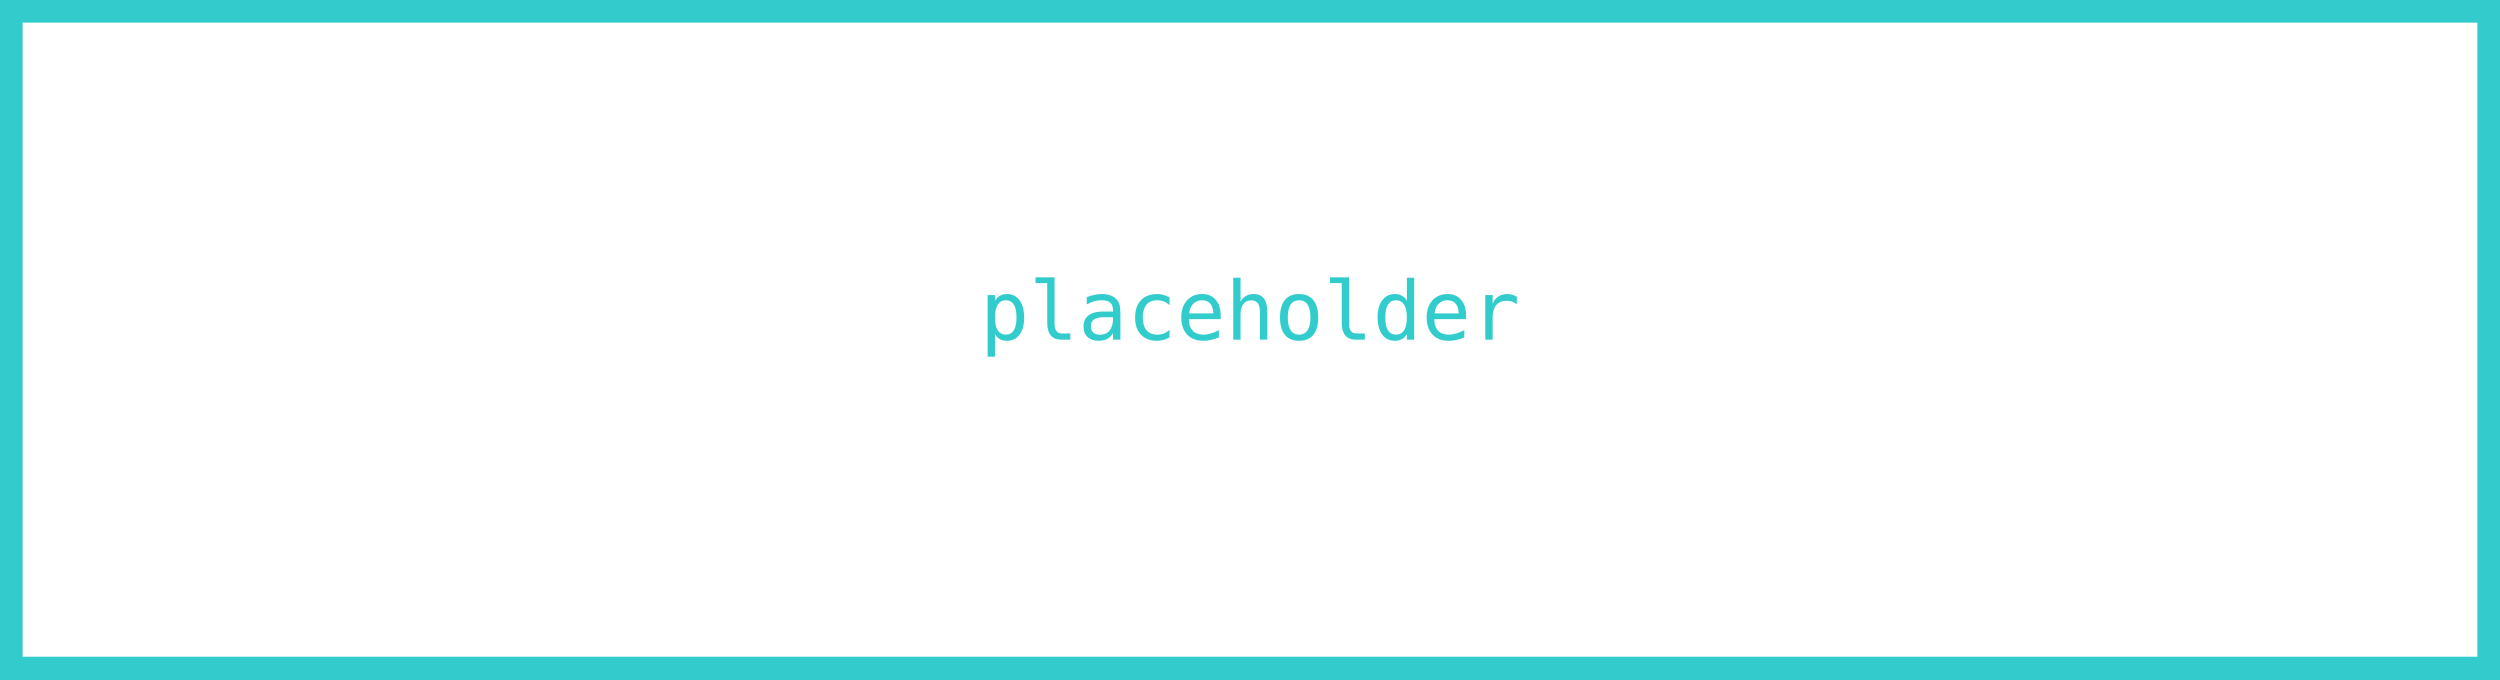
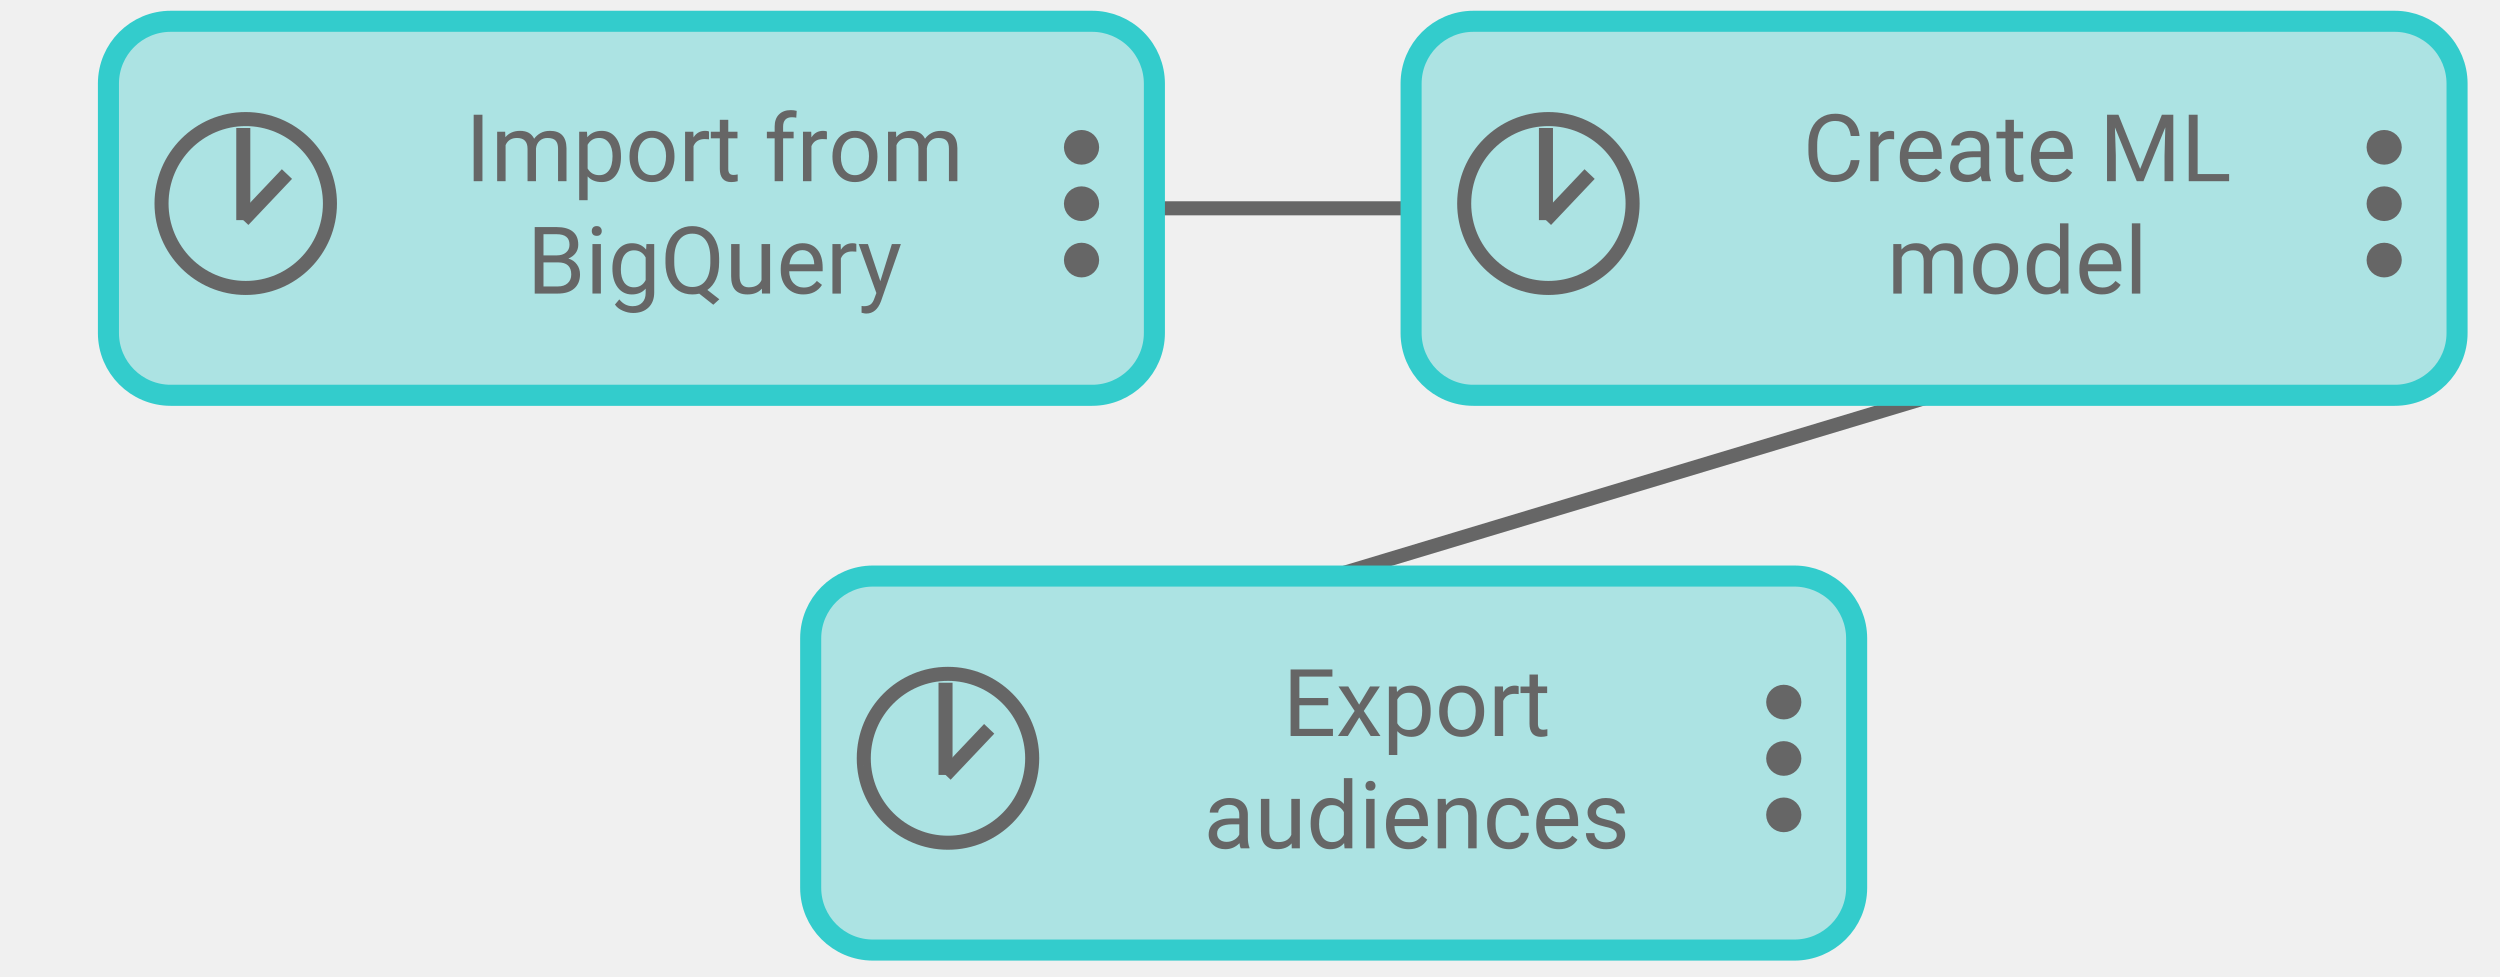
- <svg xmlns="http://www.w3.org/2000/svg" width="552" height="150">
-   <rect x="2" y="2" width="548" height="146" style="fill:#ffffff;stroke:#33ccccff;stroke-width:6" />
-   <text x="50%" y="50%" font-size="18" text-anchor="middle" alignment-baseline="middle" font-family="monospace, sans-serif" fill="#33ccccff">placeholder</text>
+ <svg xmlns="http://www.w3.org/2000/svg" version="1.1" viewBox="0.0 0.0 356.0 139.0" fill="none" stroke="none" stroke-linecap="square" stroke-miterlimit="10">
+   <clipPath id="p.0">
+     <path d="m0 0l356.0 0l0 139.0l-356.0 0l0 -139.0z" clip-rule="nonzero" />
+   </clipPath>
+   <g clip-path="url(#p.0)">
+     <path fill="#000000" fill-opacity="0.0" d="m0 0l356.0 0l0 139.0l-356.0 0z" fill-rule="evenodd" />
+     <path fill="#000000" fill-opacity="0.0" d="m164.386 29.661l36.567 0" fill-rule="evenodd" />
+     <path stroke="#666666" stroke-width="2.0" stroke-linejoin="round" stroke-linecap="butt" d="m164.386 29.661l36.567 0" fill-rule="evenodd" />
+     <path fill="#000000" fill-opacity="0.0" d="m275.412 56.291l-85.512 25.732" fill-rule="evenodd" />
+     <path stroke="#666666" stroke-width="2.0" stroke-linejoin="round" stroke-linecap="butt" d="m275.412 56.291l-85.512 25.732" fill-rule="evenodd" />
+     <path fill="#33cccc" fill-opacity="0.358" d="m15.441 11.908l0 0c0 -4.903 3.974 -8.877 8.877 -8.877l131.191 0c2.354 0 4.612 0.935 6.277 2.6c1.665 1.665 2.6 3.923 2.6 6.277l0 35.506c0 4.903 -3.974 8.877 -8.877 8.877l-131.191 0c-4.903 0 -8.877 -3.974 -8.877 -8.877z" fill-rule="evenodd" />
+     <path stroke="#33cccc" stroke-width="3.0" stroke-linejoin="round" stroke-linecap="butt" d="m15.441 11.908l0 0c0 -4.903 3.974 -8.877 8.877 -8.877l131.191 0c2.354 0 4.612 0.935 6.277 2.6c1.665 1.665 2.6 3.923 2.6 6.277l0 35.506c0 4.903 -3.974 8.877 -8.877 8.877l-131.191 0c-4.903 0 -8.877 -3.974 -8.877 -8.877z" fill-rule="evenodd" />
+     <path fill="#666666" d="m152.003 20.978l0 0c0 -1.088 0.898 -1.97 2.006 -1.97l0 0c0.532 0 1.042 0.208 1.419 0.577c0.376 0.369 0.588 0.87 0.588 1.393l0 0c0 1.088 -0.898 1.97 -2.006 1.97l0 0c-1.108 0 -2.006 -0.882 -2.006 -1.97z" fill-rule="evenodd" />
+     <path stroke="#666666" stroke-width="1.0" stroke-linejoin="round" stroke-linecap="butt" d="m152.003 20.978l0 0c0 -1.088 0.898 -1.97 2.006 -1.97l0 0c0.532 0 1.042 0.208 1.419 0.577c0.376 0.369 0.588 0.87 0.588 1.393l0 0c0 1.088 -0.898 1.97 -2.006 1.97l0 0c-1.108 0 -2.006 -0.882 -2.006 -1.97z" fill-rule="evenodd" />
+     <path fill="#666666" d="m152.003 29.007l0 0c0 -1.088 0.898 -1.97 2.006 -1.97l0 0c0.532 0 1.042 0.208 1.419 0.577c0.376 0.369 0.588 0.87 0.588 1.393l0 0c0 1.088 -0.898 1.97 -2.006 1.97l0 0c-1.108 0 -2.006 -0.882 -2.006 -1.97z" fill-rule="evenodd" />
+     <path stroke="#666666" stroke-width="1.0" stroke-linejoin="round" stroke-linecap="butt" d="m152.003 29.007l0 0c0 -1.088 0.898 -1.97 2.006 -1.97l0 0c0.532 0 1.042 0.208 1.419 0.577c0.376 0.369 0.588 0.87 0.588 1.393l0 0c0 1.088 -0.898 1.97 -2.006 1.97l0 0c-1.108 0 -2.006 -0.882 -2.006 -1.97z" fill-rule="evenodd" />
+     <path fill="#666666" d="m152.003 37.036l0 0c0 -1.088 0.898 -1.97 2.006 -1.97l0 0c0.532 0 1.042 0.208 1.419 0.577c0.376 0.369 0.588 0.87 0.588 1.393l0 0c0 1.088 -0.898 1.97 -2.006 1.97l0 0c-1.108 0 -2.006 -0.882 -2.006 -1.97z" fill-rule="evenodd" />
+     <path stroke="#666666" stroke-width="1.0" stroke-linejoin="round" stroke-linecap="butt" d="m152.003 37.036l0 0c0 -1.088 0.898 -1.97 2.006 -1.97l0 0c0.532 0 1.042 0.208 1.419 0.577c0.376 0.369 0.588 0.87 0.588 1.393l0 0c0 1.088 -0.898 1.97 -2.006 1.97l0 0c-1.108 0 -2.006 -0.882 -2.006 -1.97z" fill-rule="evenodd" />
+     <path fill="#000000" fill-opacity="0.0" d="m23.002 28.98l0 0c0 -6.641 5.369 -12.024 11.991 -12.024l0 0c3.18 0 6.23 1.267 8.479 3.522c2.249 2.255 3.512 5.313 3.512 8.502l0 0c0 6.641 -5.369 12.024 -11.991 12.024l0 0c-6.623 0 -11.991 -5.383 -11.991 -12.024z" fill-rule="evenodd" />
+     <path stroke="#666666" stroke-width="2.0" stroke-linejoin="round" stroke-linecap="butt" d="m23.002 28.98l0 0c0 -6.641 5.369 -12.024 11.991 -12.024l0 0c3.18 0 6.23 1.267 8.479 3.522c2.249 2.255 3.512 5.313 3.512 8.502l0 0c0 6.641 -5.369 12.024 -11.991 12.024l0 0c-6.623 0 -11.991 -5.383 -11.991 -12.024z" fill-rule="evenodd" />
+     <path fill="#000000" fill-opacity="0.0" d="m34.994 16.956l0 0" fill-rule="evenodd" />
+     <path stroke="#000000" stroke-width="1.0" stroke-linejoin="round" stroke-linecap="butt" d="m34.994 16.956l0 0" fill-rule="evenodd" />
+     <path fill="#000000" fill-opacity="0.0" d="m34.644 18.224l0 13.122" fill-rule="evenodd" />
+     <path stroke="#666666" stroke-width="2.0" stroke-linejoin="round" stroke-linecap="butt" d="m34.644 18.224l0 13.122" fill-rule="evenodd" />
+     <path fill="#000000" fill-opacity="0.0" d="m40.86 24.785l-6.216 6.561" fill-rule="evenodd" />
+     <path stroke="#666666" stroke-width="2.0" stroke-linejoin="round" stroke-linecap="butt" d="m40.86 24.785l-6.216 6.561" fill-rule="evenodd" />
+     <path fill="#000000" fill-opacity="0.0" d="m56.0 4.004l91.496 0l0 37.008l-91.496 0z" fill-rule="evenodd" />
+     <path fill="#666666" d="m68.701 25.804l-1.25 0l0 -9.469l1.25 0l0 9.469zm3.234 -7.047l0.031 0.781q0.766 -0.906 2.094 -0.906q1.469 0 2.0 1.125q0.359 -0.5 0.922 -0.812q0.562 -0.312 1.328 -0.312q2.312 0 2.359 2.453l0 4.719l-1.203 0l0 -4.641q0 -0.766 -0.344 -1.141q-0.344 -0.375 -1.172 -0.375q-0.656 0 -1.109 0.406q-0.438 0.406 -0.516 1.078l0 4.672l-1.203 0l0 -4.609q0 -1.547 -1.5 -1.547q-1.188 0 -1.625 1.016l0 5.141l-1.203 0l0 -7.047l1.141 0zm16.494 3.609q0 1.609 -0.734 2.594q-0.734 0.969 -2.0 0.969q-1.281 0 -2.016 -0.812l0 3.391l-1.203 0l0 -9.75l1.109 0l0.047 0.781q0.75 -0.906 2.047 -0.906q1.266 0 2.0 0.953q0.75 0.953 0.75 2.672l0 0.109zm-1.203 -0.141q0 -1.188 -0.516 -1.875q-0.5 -0.703 -1.391 -0.703q-1.094 0 -1.641 0.969l0 3.375q0.547 0.953 1.656 0.953q0.875 0 1.375 -0.672q0.516 -0.688 0.516 -2.047zm2.415 0q0 -1.047 0.406 -1.875q0.406 -0.828 1.125 -1.266q0.734 -0.453 1.656 -0.453q1.438 0 2.328 1.0q0.891 0.984 0.891 2.641l0 0.094q0 1.016 -0.391 1.844q-0.391 0.812 -1.125 1.266q-0.734 0.453 -1.688 0.453q-1.422 0 -2.312 -0.984q-0.891 -1.0 -0.891 -2.641l0 -0.078zm1.203 0.141q0 1.172 0.547 1.875q0.547 0.703 1.453 0.703q0.922 0 1.453 -0.719q0.547 -0.719 0.547 -2.0q0 -1.172 -0.547 -1.891q-0.547 -0.719 -1.469 -0.719q-0.891 0 -1.438 0.719q-0.547 0.703 -0.547 2.031zm10.117 -2.531q-0.266 -0.031 -0.594 -0.031q-1.188 0 -1.609 1.0l0 5.0l-1.203 0l0 -7.047l1.172 0l0.031 0.812q0.578 -0.938 1.672 -0.938q0.344 0 0.531 0.094l0 1.109zm2.744 -2.781l0 1.703l1.312 0l0 0.938l-1.312 0l0 4.359q0 0.422 0.172 0.641q0.172 0.219 0.594 0.219q0.219 0 0.578 -0.078l0 0.969q-0.469 0.125 -0.922 0.125q-0.812 0 -1.219 -0.484q-0.406 -0.484 -0.406 -1.391l0 -4.359l-1.281 0l0 -0.938l1.281 0l0 -1.703l1.203 0zm6.606 8.75l0 -6.109l-1.109 0l0 -0.938l1.109 0l0 -0.719q0 -1.125 0.609 -1.734q0.609 -0.625 1.703 -0.625q0.422 0 0.828 0.109l-0.062 0.969q-0.297 -0.062 -0.641 -0.062q-0.594 0 -0.922 0.344q-0.312 0.344 -0.312 0.984l0 0.734l1.5 0l0 0.938l-1.5 0l0 6.109l-1.203 0zm7.44 -5.969q-0.266 -0.031 -0.594 -0.031q-1.188 0 -1.609 1.0l0 5.0l-1.203 0l0 -7.047l1.172 0l0.031 0.812q0.578 -0.938 1.672 -0.938q0.344 0 0.531 0.094l0 1.109zm0.791 2.391q0 -1.047 0.406 -1.875q0.406 -0.828 1.125 -1.266q0.734 -0.453 1.656 -0.453q1.438 0 2.328 1.0q0.891 0.984 0.891 2.641l0 0.094q0 1.016 -0.391 1.844q-0.391 0.812 -1.125 1.266q-0.734 0.453 -1.688 0.453q-1.422 0 -2.312 -0.984q-0.891 -1.0 -0.891 -2.641l0 -0.078zm1.203 0.141q0 1.172 0.547 1.875q0.547 0.703 1.453 0.703q0.922 0 1.453 -0.719q0.547 -0.719 0.547 -2.0q0 -1.172 -0.547 -1.891q-0.547 -0.719 -1.469 -0.719q-0.891 0 -1.438 0.719q-0.547 0.703 -0.547 2.031zm7.851 -3.609l0.031 0.781q0.766 -0.906 2.094 -0.906q1.469 0 2.0 1.125q0.359 -0.5 0.922 -0.812q0.562 -0.312 1.328 -0.312q2.312 0 2.359 2.453l0 4.719l-1.203 0l0 -4.641q0 -0.766 -0.344 -1.141q-0.344 -0.375 -1.172 -0.375q-0.656 0 -1.109 0.406q-0.438 0.406 -0.516 1.078l0 4.672l-1.203 0l0 -4.609q0 -1.547 -1.5 -1.547q-1.188 0 -1.625 1.016l0 5.141l-1.203 0l0 -7.047l1.141 0z" fill-rule="nonzero" />
+     <path fill="#666666" d="m76.143 41.804l0 -9.469l3.109 0q1.531 0 2.312 0.641q0.781 0.625 0.781 1.875q0 0.672 -0.375 1.188q-0.375 0.5 -1.031 0.781q0.766 0.219 1.203 0.828q0.453 0.594 0.453 1.422q0 1.281 -0.828 2.016q-0.828 0.719 -2.328 0.719l-3.297 0zm1.25 -4.438l0 3.422l2.062 0q0.875 0 1.375 -0.453q0.516 -0.453 0.516 -1.25q0 -1.719 -1.859 -1.719l-2.094 0zm0 -1.0l1.891 0q0.828 0 1.312 -0.406q0.5 -0.406 0.5 -1.109q0 -0.781 -0.469 -1.141q-0.453 -0.359 -1.375 -0.359l-1.859 0l0 3.016zm8.173 5.438l-1.203 0l0 -7.047l1.203 0l0 7.047zm-1.297 -8.906q0 -0.297 0.172 -0.5q0.188 -0.203 0.531 -0.203q0.359 0 0.531 0.203q0.188 0.203 0.188 0.5q0 0.297 -0.188 0.5q-0.172 0.188 -0.531 0.188q-0.344 0 -0.531 -0.188q-0.172 -0.203 -0.172 -0.5zm2.938 5.328q0 -1.641 0.75 -2.609q0.766 -0.984 2.031 -0.984q1.281 0 2.016 0.906l0.047 -0.781l1.109 0l0 6.875q0 1.375 -0.812 2.156q-0.812 0.781 -2.188 0.781q-0.75 0 -1.484 -0.328q-0.734 -0.312 -1.109 -0.875l0.625 -0.734q0.766 0.969 1.891 0.969q0.875 0 1.359 -0.5q0.5 -0.5 0.5 -1.391l0 -0.609q-0.719 0.828 -1.969 0.828q-1.234 0 -2.0 -0.984q-0.766 -1.0 -0.766 -2.719zm1.203 0.141q0 1.188 0.484 1.875q0.5 0.672 1.375 0.672q1.141 0 1.672 -1.031l0 -3.219q-0.547 -1.016 -1.656 -1.016q-0.875 0 -1.375 0.688q-0.5 0.688 -0.5 2.031zm13.993 -1.0q0 1.375 -0.438 2.375q-0.438 0.984 -1.234 1.547l1.703 1.328l-0.859 0.781l-2.0 -1.578q-0.469 0.109 -0.984 0.109q-1.125 0 -2.0 -0.547q-0.859 -0.547 -1.344 -1.562q-0.469 -1.016 -0.484 -2.359l0 -0.688q0 -1.359 0.469 -2.406q0.484 -1.062 1.344 -1.609q0.875 -0.562 2.0 -0.562q1.141 0 2.016 0.562q0.875 0.547 1.344 1.594q0.469 1.031 0.469 2.422l0 0.594zm-1.25 -0.609q0 -1.672 -0.672 -2.578q-0.672 -0.906 -1.906 -0.906q-1.172 0 -1.859 0.906q-0.672 0.891 -0.703 2.5l0 0.688q0 1.625 0.672 2.562q0.688 0.938 1.891 0.938q1.219 0 1.875 -0.875q0.672 -0.875 0.703 -2.531l0 -0.703zm7.335 4.344q-0.703 0.828 -2.062 0.828q-1.141 0 -1.734 -0.641q-0.578 -0.656 -0.578 -1.938l0 -4.594l1.203 0l0 4.547q0 1.609 1.297 1.609q1.375 0 1.828 -1.031l0 -5.125l1.219 0l0 7.047l-1.156 0l-0.016 -0.703zm5.91 0.828q-1.422 0 -2.328 -0.938q-0.891 -0.938 -0.891 -2.516l0 -0.219q0 -1.047 0.391 -1.859q0.406 -0.828 1.125 -1.297q0.719 -0.469 1.562 -0.469q1.375 0 2.125 0.906q0.766 0.906 0.766 2.594l0 0.5l-4.766 0q0.016 1.031 0.594 1.672q0.594 0.641 1.484 0.641q0.641 0 1.078 -0.25q0.453 -0.266 0.781 -0.688l0.734 0.562q-0.875 1.359 -2.656 1.359zm-0.141 -6.312q-0.734 0 -1.234 0.531q-0.484 0.531 -0.609 1.484l3.531 0l0 -0.078q-0.047 -0.922 -0.5 -1.422q-0.438 -0.516 -1.188 -0.516zm7.686 0.219q-0.266 -0.031 -0.594 -0.031q-1.188 0 -1.609 1.0l0 5.0l-1.203 0l0 -7.047l1.172 0l0.031 0.812q0.578 -0.938 1.672 -0.938q0.344 0 0.531 0.094l0 1.109zm3.416 4.203l1.641 -5.281l1.281 0l-2.828 8.141q-0.656 1.75 -2.094 1.75l-0.219 -0.016l-0.453 -0.094l0 -0.969l0.328 0.031q0.609 0 0.953 -0.25q0.344 -0.25 0.562 -0.906l0.266 -0.719l-2.516 -6.969l1.312 0l1.766 5.281z" fill-rule="nonzero" />
+     <path fill="#33cccc" fill-opacity="0.358" d="m115.441 90.908l0 0c0 -4.903 3.974 -8.877 8.877 -8.877l131.191 0c2.354 0 4.612 0.935 6.277 2.6c1.665 1.665 2.6 3.923 2.6 6.277l0 35.506c0 4.903 -3.974 8.877 -8.877 8.877l-131.191 0c-4.903 0 -8.877 -3.974 -8.877 -8.877z" fill-rule="evenodd" />
+     <path stroke="#33cccc" stroke-width="3.0" stroke-linejoin="round" stroke-linecap="butt" d="m115.441 90.908l0 0c0 -4.903 3.974 -8.877 8.877 -8.877l131.191 0c2.354 0 4.612 0.935 6.277 2.6c1.665 1.665 2.6 3.923 2.6 6.277l0 35.506c0 4.903 -3.974 8.877 -8.877 8.877l-131.191 0c-4.903 0 -8.877 -3.974 -8.877 -8.877z" fill-rule="evenodd" />
+     <path fill="#666666" d="m252.003 99.978l0 0c0 -1.088 0.898 -1.97 2.006 -1.97l0 0c0.532 0 1.042 0.208 1.419 0.577c0.376 0.369 0.588 0.87 0.588 1.393l0 0c0 1.088 -0.898 1.97 -2.006 1.97l0 0c-1.108 0 -2.006 -0.882 -2.006 -1.97z" fill-rule="evenodd" />
+     <path stroke="#666666" stroke-width="1.0" stroke-linejoin="round" stroke-linecap="butt" d="m252.003 99.978l0 0c0 -1.088 0.898 -1.97 2.006 -1.97l0 0c0.532 0 1.042 0.208 1.419 0.577c0.376 0.369 0.588 0.87 0.588 1.393l0 0c0 1.088 -0.898 1.97 -2.006 1.97l0 0c-1.108 0 -2.006 -0.882 -2.006 -1.97z" fill-rule="evenodd" />
+     <path fill="#666666" d="m252.003 108.007l0 0c0 -1.088 0.898 -1.97 2.006 -1.97l0 0c0.532 0 1.042 0.208 1.419 0.577c0.376 0.369 0.588 0.87 0.588 1.393l0 0c0 1.088 -0.898 1.97 -2.006 1.97l0 0c-1.108 0 -2.006 -0.882 -2.006 -1.97z" fill-rule="evenodd" />
+     <path stroke="#666666" stroke-width="1.0" stroke-linejoin="round" stroke-linecap="butt" d="m252.003 108.007l0 0c0 -1.088 0.898 -1.97 2.006 -1.97l0 0c0.532 0 1.042 0.208 1.419 0.577c0.376 0.369 0.588 0.87 0.588 1.393l0 0c0 1.088 -0.898 1.97 -2.006 1.97l0 0c-1.108 0 -2.006 -0.882 -2.006 -1.97z" fill-rule="evenodd" />
+     <path fill="#666666" d="m252.003 116.036l0 0c0 -1.088 0.898 -1.97 2.006 -1.97l0 0c0.532 0 1.042 0.208 1.419 0.577c0.376 0.369 0.588 0.87 0.588 1.393l0 0c0 1.088 -0.898 1.97 -2.006 1.97l0 0c-1.108 0 -2.006 -0.882 -2.006 -1.97z" fill-rule="evenodd" />
+     <path stroke="#666666" stroke-width="1.0" stroke-linejoin="round" stroke-linecap="butt" d="m252.003 116.036l0 0c0 -1.088 0.898 -1.97 2.006 -1.97l0 0c0.532 0 1.042 0.208 1.419 0.577c0.376 0.369 0.588 0.87 0.588 1.393l0 0c0 1.088 -0.898 1.97 -2.006 1.97l0 0c-1.108 0 -2.006 -0.882 -2.006 -1.97z" fill-rule="evenodd" />
+     <path fill="#000000" fill-opacity="0.0" d="m123.002 107.98l0 0c0 -6.641 5.369 -12.024 11.991 -12.024l0 0c3.18 0 6.23 1.267 8.479 3.522c2.249 2.255 3.512 5.313 3.512 8.502l0 0c0 6.641 -5.369 12.024 -11.992 12.024l0 0c-6.623 0 -11.991 -5.383 -11.991 -12.024z" fill-rule="evenodd" />
+     <path stroke="#666666" stroke-width="2.0" stroke-linejoin="round" stroke-linecap="butt" d="m123.002 107.98l0 0c0 -6.641 5.369 -12.024 11.991 -12.024l0 0c3.18 0 6.23 1.267 8.479 3.522c2.249 2.255 3.512 5.313 3.512 8.502l0 0c0 6.641 -5.369 12.024 -11.992 12.024l0 0c-6.623 0 -11.991 -5.383 -11.991 -12.024z" fill-rule="evenodd" />
+     <path fill="#000000" fill-opacity="0.0" d="m134.994 95.956l0 0" fill-rule="evenodd" />
+     <path stroke="#000000" stroke-width="1.0" stroke-linejoin="round" stroke-linecap="butt" d="m134.994 95.956l0 0" fill-rule="evenodd" />
+     <path fill="#000000" fill-opacity="0.0" d="m134.644 97.224l0 13.122" fill-rule="evenodd" />
+     <path stroke="#666666" stroke-width="2.0" stroke-linejoin="round" stroke-linecap="butt" d="m134.644 97.224l0 13.122" fill-rule="evenodd" />
+     <path fill="#000000" fill-opacity="0.0" d="m140.86 103.785l-6.216 6.561" fill-rule="evenodd" />
+     <path stroke="#666666" stroke-width="2.0" stroke-linejoin="round" stroke-linecap="butt" d="m140.86 103.785l-6.216 6.561" fill-rule="evenodd" />
+     <path fill="#000000" fill-opacity="0.0" d="m156.0 83.004l91.496 0l0 37.008l-91.496 0z" fill-rule="evenodd" />
+     <path fill="#666666" d="m189.14 100.429l-4.109 0l0 3.359l4.781 0l0 1.016l-6.031 0l0 -9.469l5.953 0l0 1.016l-4.703 0l0 3.047l4.109 0l0 1.031zm4.403 -0.094l1.547 -2.578l1.406 0l-2.297 3.484l2.375 3.562l-1.391 0l-1.625 -2.641l-1.625 2.641l-1.406 0l2.375 -3.562l-2.297 -3.484l1.391 0l1.547 2.578zm10.184 1.031q0 1.609 -0.734 2.594q-0.734 0.969 -2.0 0.969q-1.281 0 -2.016 -0.812l0 3.391l-1.203 0l0 -9.75l1.109 0l0.047 0.781q0.75 -0.906 2.047 -0.906q1.266 0 2.0 0.953q0.75 0.953 0.75 2.672l0 0.109zm-1.203 -0.141q0 -1.188 -0.516 -1.875q-0.5 -0.703 -1.391 -0.703q-1.094 0 -1.641 0.969l0 3.375q0.547 0.953 1.656 0.953q0.875 0 1.375 -0.672q0.516 -0.688 0.516 -2.047zm2.415 0q0 -1.047 0.406 -1.875q0.406 -0.828 1.125 -1.266q0.734 -0.453 1.656 -0.453q1.438 0 2.328 1.0q0.891 0.984 0.891 2.641l0 0.094q0 1.016 -0.391 1.844q-0.391 0.812 -1.125 1.266q-0.734 0.453 -1.688 0.453q-1.422 0 -2.312 -0.984q-0.891 -1.0 -0.891 -2.641l0 -0.078zm1.203 0.141q0 1.172 0.547 1.875q0.547 0.703 1.453 0.703q0.922 0 1.453 -0.719q0.547 -0.719 0.547 -2.0q0 -1.172 -0.547 -1.891q-0.547 -0.719 -1.469 -0.719q-0.891 0 -1.438 0.719q-0.547 0.703 -0.547 2.031zm10.117 -2.531q-0.266 -0.031 -0.594 -0.031q-1.188 0 -1.609 1.0l0 5.0l-1.203 0l0 -7.047l1.172 0l0.031 0.812q0.578 -0.938 1.672 -0.938q0.344 0 0.531 0.094l0 1.109zm2.744 -2.781l0 1.703l1.312 0l0 0.938l-1.312 0l0 4.359q0 0.422 0.172 0.641q0.172 0.219 0.594 0.219q0.219 0 0.578 -0.078l0 0.969q-0.469 0.125 -0.922 0.125q-0.812 0 -1.219 -0.484q-0.406 -0.484 -0.406 -1.391l0 -4.359l-1.281 0l0 -0.938l1.281 0l0 -1.703l1.203 0z" fill-rule="nonzero" />
+     <path fill="#666666" d="m176.677 120.804q-0.109 -0.203 -0.172 -0.734q-0.844 0.859 -2.016 0.859q-1.031 0 -1.703 -0.578q-0.672 -0.594 -0.672 -1.5q0 -1.094 0.828 -1.703q0.844 -0.609 2.359 -0.609l1.172 0l0 -0.562q0 -0.625 -0.375 -1.0q-0.375 -0.375 -1.109 -0.375q-0.641 0 -1.078 0.328q-0.438 0.328 -0.438 0.781l-1.203 0q0 -0.516 0.359 -1.0q0.375 -0.5 1.016 -0.781q0.656 -0.297 1.422 -0.297q1.219 0 1.906 0.609q0.688 0.609 0.719 1.672l0 3.25q0 0.969 0.234 1.531l0 0.109l-1.25 0zm-2.0 -0.922q0.562 0 1.062 -0.281q0.516 -0.297 0.734 -0.766l0 -1.453l-0.938 0q-2.219 0 -2.219 1.297q0 0.562 0.375 0.891q0.391 0.312 0.984 0.312zm9.25 0.219q-0.703 0.828 -2.062 0.828q-1.141 0 -1.734 -0.641q-0.578 -0.656 -0.578 -1.938l0 -4.594l1.203 0l0 4.547q0 1.609 1.297 1.609q1.375 0 1.828 -1.031l0 -5.125l1.219 0l0 7.047l-1.156 0l-0.016 -0.703zm2.707 -2.875q0 -1.625 0.766 -2.609q0.766 -0.984 2.0 -0.984q1.25 0 1.969 0.844l0 -3.672l1.203 0l0 10.0l-1.109 0l-0.062 -0.75q-0.719 0.875 -2.0 0.875q-1.234 0 -2.0 -1.0q-0.766 -1.0 -0.766 -2.609l0 -0.094zm1.203 0.141q0 1.188 0.484 1.875q0.5 0.672 1.375 0.672q1.141 0 1.672 -1.031l0 -3.234q-0.547 -1.0 -1.656 -1.0q-0.891 0 -1.391 0.688q-0.484 0.688 -0.484 2.031zm7.907 3.438l-1.203 0l0 -7.047l1.203 0l0 7.047zm-1.297 -8.906q0 -0.297 0.172 -0.5q0.188 -0.203 0.531 -0.203q0.359 0 0.531 0.203q0.188 0.203 0.188 0.5q0 0.297 -0.188 0.5q-0.172 0.188 -0.531 0.188q-0.344 0 -0.531 -0.188q-0.172 -0.203 -0.172 -0.5zm6.141 9.031q-1.422 0 -2.328 -0.938q-0.891 -0.938 -0.891 -2.516l0 -0.219q0 -1.047 0.391 -1.859q0.406 -0.828 1.125 -1.297q0.719 -0.469 1.562 -0.469q1.375 0 2.125 0.906q0.766 0.906 0.766 2.594l0 0.5l-4.766 0q0.016 1.031 0.594 1.672q0.594 0.641 1.484 0.641q0.641 0 1.078 -0.25q0.453 -0.266 0.781 -0.688l0.734 0.562q-0.875 1.359 -2.656 1.359zm-0.141 -6.312q-0.734 0 -1.234 0.531q-0.484 0.531 -0.609 1.484l3.531 0l0 -0.078q-0.047 -0.922 -0.5 -1.422q-0.438 -0.516 -1.188 -0.516zm5.42 -0.859l0.047 0.891q0.797 -1.016 2.109 -1.016q2.234 0 2.25 2.516l0 4.656l-1.203 0l0 -4.656q-0.016 -0.766 -0.359 -1.125q-0.328 -0.375 -1.062 -0.375q-0.578 0 -1.031 0.312q-0.438 0.312 -0.688 0.828l0 5.016l-1.203 0l0 -7.047l1.141 0zm9.041 6.188q0.641 0 1.125 -0.391q0.484 -0.391 0.531 -0.969l1.141 0q-0.031 0.609 -0.422 1.156q-0.375 0.547 -1.016 0.875q-0.641 0.312 -1.359 0.312q-1.438 0 -2.297 -0.953q-0.844 -0.969 -0.844 -2.625l0 -0.203q0 -1.031 0.375 -1.828q0.391 -0.797 1.094 -1.234q0.703 -0.453 1.672 -0.453q1.172 0 1.953 0.719q0.797 0.703 0.844 1.828l-1.141 0q-0.047 -0.672 -0.516 -1.109q-0.469 -0.453 -1.141 -0.453q-0.922 0 -1.438 0.672q-0.5 0.656 -0.5 1.906l0 0.219q0 1.219 0.5 1.875q0.516 0.656 1.438 0.656zm7.07 0.984q-1.422 0 -2.328 -0.938q-0.891 -0.938 -0.891 -2.516l0 -0.219q0 -1.047 0.391 -1.859q0.406 -0.828 1.125 -1.297q0.719 -0.469 1.562 -0.469q1.375 0 2.125 0.906q0.766 0.906 0.766 2.594l0 0.5l-4.766 0q0.016 1.031 0.594 1.672q0.594 0.641 1.484 0.641q0.641 0 1.078 -0.25q0.453 -0.266 0.781 -0.688l0.734 0.562q-0.875 1.359 -2.656 1.359zm-0.141 -6.312q-0.734 0 -1.234 0.531q-0.484 0.531 -0.609 1.484l3.531 0l0 -0.078q-0.047 -0.922 -0.5 -1.422q-0.438 -0.516 -1.188 -0.516zm8.389 4.312q0 -0.484 -0.375 -0.75q-0.359 -0.266 -1.281 -0.453q-0.906 -0.203 -1.453 -0.469q-0.531 -0.281 -0.797 -0.656q-0.25 -0.391 -0.25 -0.906q0 -0.859 0.734 -1.453q0.734 -0.609 1.875 -0.609q1.188 0 1.938 0.625q0.75 0.609 0.75 1.578l-1.219 0q0 -0.5 -0.422 -0.859q-0.422 -0.359 -1.047 -0.359q-0.656 0 -1.031 0.297q-0.375 0.281 -0.375 0.75q0 0.422 0.344 0.656q0.344 0.219 1.25 0.422q0.906 0.203 1.453 0.484q0.562 0.266 0.828 0.672q0.281 0.391 0.281 0.953q0 0.938 -0.766 1.516q-0.75 0.562 -1.953 0.562q-0.844 0 -1.5 -0.297q-0.641 -0.297 -1.016 -0.828q-0.359 -0.547 -0.359 -1.172l1.203 0q0.031 0.609 0.484 0.969q0.453 0.344 1.188 0.344q0.688 0 1.094 -0.266q0.422 -0.281 0.422 -0.75z" fill-rule="nonzero" />
+     <path fill="#33cccc" fill-opacity="0.358" d="m200.94 11.908l0 0c0 -4.903 3.974 -8.877 8.877 -8.877l131.191 0c2.354 0 4.612 0.935 6.277 2.6c1.665 1.665 2.6 3.923 2.6 6.277l0 35.506c0 4.903 -3.974 8.877 -8.877 8.877l-131.191 0c-4.903 0 -8.877 -3.974 -8.877 -8.877z" fill-rule="evenodd" />
+     <path stroke="#33cccc" stroke-width="3.0" stroke-linejoin="round" stroke-linecap="butt" d="m200.94 11.908l0 0c0 -4.903 3.974 -8.877 8.877 -8.877l131.191 0c2.354 0 4.612 0.935 6.277 2.6c1.665 1.665 2.6 3.923 2.6 6.277l0 35.506c0 4.903 -3.974 8.877 -8.877 8.877l-131.191 0c-4.903 0 -8.877 -3.974 -8.877 -8.877z" fill-rule="evenodd" />
+     <path fill="#666666" d="m337.501 20.978l0 0c0 -1.088 0.898 -1.97 2.006 -1.97l0 0c0.532 0 1.043 0.208 1.419 0.577c0.376 0.369 0.588 0.87 0.588 1.393l0 0c0 1.088 -0.898 1.97 -2.006 1.97l0 0c-1.108 0 -2.006 -0.882 -2.006 -1.97z" fill-rule="evenodd" />
+     <path stroke="#666666" stroke-width="1.0" stroke-linejoin="round" stroke-linecap="butt" d="m337.501 20.978l0 0c0 -1.088 0.898 -1.97 2.006 -1.97l0 0c0.532 0 1.043 0.208 1.419 0.577c0.376 0.369 0.588 0.87 0.588 1.393l0 0c0 1.088 -0.898 1.97 -2.006 1.97l0 0c-1.108 0 -2.006 -0.882 -2.006 -1.97z" fill-rule="evenodd" />
+     <path fill="#666666" d="m337.501 29.007l0 0c0 -1.088 0.898 -1.97 2.006 -1.97l0 0c0.532 0 1.043 0.208 1.419 0.577c0.376 0.369 0.588 0.87 0.588 1.393l0 0c0 1.088 -0.898 1.97 -2.006 1.97l0 0c-1.108 0 -2.006 -0.882 -2.006 -1.97z" fill-rule="evenodd" />
+     <path stroke="#666666" stroke-width="1.0" stroke-linejoin="round" stroke-linecap="butt" d="m337.501 29.007l0 0c0 -1.088 0.898 -1.97 2.006 -1.97l0 0c0.532 0 1.043 0.208 1.419 0.577c0.376 0.369 0.588 0.87 0.588 1.393l0 0c0 1.088 -0.898 1.97 -2.006 1.97l0 0c-1.108 0 -2.006 -0.882 -2.006 -1.97z" fill-rule="evenodd" />
+     <path fill="#666666" d="m337.501 37.036l0 0c0 -1.088 0.898 -1.97 2.006 -1.97l0 0c0.532 0 1.043 0.208 1.419 0.577c0.376 0.369 0.588 0.87 0.588 1.393l0 0c0 1.088 -0.898 1.97 -2.006 1.97l0 0c-1.108 0 -2.006 -0.882 -2.006 -1.97z" fill-rule="evenodd" />
+     <path stroke="#666666" stroke-width="1.0" stroke-linejoin="round" stroke-linecap="butt" d="m337.501 37.036l0 0c0 -1.088 0.898 -1.97 2.006 -1.97l0 0c0.532 0 1.043 0.208 1.419 0.577c0.376 0.369 0.588 0.87 0.588 1.393l0 0c0 1.088 -0.898 1.97 -2.006 1.97l0 0c-1.108 0 -2.006 -0.882 -2.006 -1.97z" fill-rule="evenodd" />
+     <path fill="#000000" fill-opacity="0.0" d="m208.501 28.98l0 0c0 -6.641 5.369 -12.024 11.991 -12.024l0 0c3.18 0 6.23 1.267 8.479 3.522c2.249 2.255 3.512 5.313 3.512 8.502l0 0c0 6.641 -5.369 12.024 -11.992 12.024l0 0c-6.623 0 -11.991 -5.383 -11.991 -12.024z" fill-rule="evenodd" />
+     <path stroke="#666666" stroke-width="2.0" stroke-linejoin="round" stroke-linecap="butt" d="m208.501 28.98l0 0c0 -6.641 5.369 -12.024 11.991 -12.024l0 0c3.18 0 6.23 1.267 8.479 3.522c2.249 2.255 3.512 5.313 3.512 8.502l0 0c0 6.641 -5.369 12.024 -11.992 12.024l0 0c-6.623 0 -11.991 -5.383 -11.991 -12.024z" fill-rule="evenodd" />
+     <path fill="#000000" fill-opacity="0.0" d="m220.492 16.956l0 0" fill-rule="evenodd" />
+     <path stroke="#000000" stroke-width="1.0" stroke-linejoin="round" stroke-linecap="butt" d="m220.492 16.956l0 0" fill-rule="evenodd" />
+     <path fill="#000000" fill-opacity="0.0" d="m220.143 18.224l0 13.122" fill-rule="evenodd" />
+     <path stroke="#666666" stroke-width="2.0" stroke-linejoin="round" stroke-linecap="butt" d="m220.143 18.224l0 13.122" fill-rule="evenodd" />
+     <path fill="#000000" fill-opacity="0.0" d="m226.359 24.785l-6.216 6.561" fill-rule="evenodd" />
+     <path stroke="#666666" stroke-width="2.0" stroke-linejoin="round" stroke-linecap="butt" d="m226.359 24.785l-6.216 6.561" fill-rule="evenodd" />
+     <path fill="#000000" fill-opacity="0.0" d="m241.499 4.004l91.496 0l0 37.008l-91.496 0z" fill-rule="evenodd" />
+     <path fill="#666666" d="m264.8 22.804q-0.172 1.5 -1.109 2.312q-0.922 0.812 -2.469 0.812q-1.688 0 -2.703 -1.203q-1.0 -1.203 -1.0 -3.219l0 -0.906q0 -1.328 0.469 -2.328q0.469 -1.0 1.328 -1.531q0.875 -0.547 2.016 -0.547q1.5 0 2.406 0.844q0.922 0.844 1.062 2.328l-1.25 0q-0.156 -1.125 -0.703 -1.625q-0.547 -0.516 -1.516 -0.516q-1.203 0 -1.891 0.891q-0.672 0.875 -0.672 2.516l0 0.922q0 1.531 0.641 2.453q0.641 0.906 1.812 0.906q1.031 0 1.578 -0.469q0.562 -0.469 0.75 -1.641l1.25 0zm4.925 -2.969q-0.266 -0.031 -0.594 -0.031q-1.188 0 -1.609 1.0l0 5.0l-1.203 0l0 -7.047l1.172 0l0.031 0.812q0.578 -0.938 1.672 -0.938q0.344 0 0.531 0.094l0 1.109zm4.026 6.094q-1.422 0 -2.328 -0.938q-0.891 -0.938 -0.891 -2.516l0 -0.219q0 -1.047 0.391 -1.859q0.406 -0.828 1.125 -1.297q0.719 -0.469 1.562 -0.469q1.375 0 2.125 0.906q0.766 0.906 0.766 2.594l0 0.5l-4.766 0q0.016 1.031 0.594 1.672q0.594 0.641 1.484 0.641q0.641 0 1.078 -0.25q0.453 -0.266 0.781 -0.688l0.734 0.562q-0.875 1.359 -2.656 1.359zm-0.141 -6.312q-0.734 0 -1.234 0.531q-0.484 0.531 -0.609 1.484l3.531 0l0 -0.078q-0.047 -0.922 -0.5 -1.422q-0.438 -0.516 -1.188 -0.516zm8.639 6.188q-0.109 -0.203 -0.172 -0.734q-0.844 0.859 -2.016 0.859q-1.031 0 -1.703 -0.578q-0.672 -0.594 -0.672 -1.5q0 -1.094 0.828 -1.703q0.844 -0.609 2.359 -0.609l1.172 0l0 -0.562q0 -0.625 -0.375 -1.0q-0.375 -0.375 -1.109 -0.375q-0.641 0 -1.078 0.328q-0.438 0.328 -0.438 0.781l-1.203 0q0 -0.516 0.359 -1.0q0.375 -0.5 1.016 -0.781q0.656 -0.297 1.422 -0.297q1.219 0 1.906 0.609q0.688 0.609 0.719 1.672l0 3.25q0 0.969 0.234 1.531l0 0.109l-1.25 0zm-2.0 -0.922q0.562 0 1.062 -0.281q0.516 -0.297 0.734 -0.766l0 -1.453l-0.938 0q-2.219 0 -2.219 1.297q0 0.562 0.375 0.891q0.391 0.312 0.984 0.312zm6.531 -7.828l0 1.703l1.312 0l0 0.938l-1.312 0l0 4.359q0 0.422 0.172 0.641q0.172 0.219 0.594 0.219q0.219 0 0.578 -0.078l0 0.969q-0.469 0.125 -0.922 0.125q-0.812 0 -1.219 -0.484q-0.406 -0.484 -0.406 -1.391l0 -4.359l-1.281 0l0 -0.938l1.281 0l0 -1.703l1.203 0zm5.635 8.875q-1.422 0 -2.328 -0.938q-0.891 -0.938 -0.891 -2.516l0 -0.219q0 -1.047 0.391 -1.859q0.406 -0.828 1.125 -1.297q0.719 -0.469 1.562 -0.469q1.375 0 2.125 0.906q0.766 0.906 0.766 2.594l0 0.5l-4.766 0q0.016 1.031 0.594 1.672q0.594 0.641 1.484 0.641q0.641 0 1.078 -0.25q0.453 -0.266 0.781 -0.688l0.734 0.562q-0.875 1.359 -2.656 1.359zm-0.141 -6.312q-0.734 0 -1.234 0.531q-0.484 0.531 -0.609 1.484l3.531 0l0 -0.078q-0.047 -0.922 -0.5 -1.422q-0.438 -0.516 -1.188 -0.516zm9.392 -3.281l3.094 7.719l3.094 -7.719l1.625 0l0 9.469l-1.25 0l0 -3.688l0.109 -3.984l-3.109 7.672l-0.953 0l-3.109 -7.656l0.125 3.969l0 3.688l-1.25 0l0 -9.469l1.625 0zm11.277 8.453l4.484 0l0 1.016l-5.75 0l0 -9.469l1.266 0l0 8.453z" fill-rule="nonzero" />
+     <path fill="#666666" d="m270.746 34.757l0.031 0.781q0.766 -0.906 2.094 -0.906q1.469 0 2.0 1.125q0.359 -0.5 0.922 -0.812q0.562 -0.312 1.328 -0.312q2.312 0 2.359 2.453l0 4.719l-1.203 0l0 -4.641q0 -0.766 -0.344 -1.141q-0.344 -0.375 -1.172 -0.375q-0.656 0 -1.109 0.406q-0.438 0.406 -0.516 1.078l0 4.672l-1.203 0l0 -4.609q0 -1.547 -1.5 -1.547q-1.188 0 -1.625 1.016l0 5.141l-1.203 0l0 -7.047l1.141 0zm10.229 3.469q0 -1.047 0.406 -1.875q0.406 -0.828 1.125 -1.266q0.734 -0.453 1.656 -0.453q1.438 0 2.328 1.0q0.891 0.984 0.891 2.641l0 0.094q0 1.016 -0.391 1.844q-0.391 0.812 -1.125 1.266q-0.734 0.453 -1.688 0.453q-1.422 0 -2.312 -0.984q-0.891 -1.0 -0.891 -2.641l0 -0.078zm1.203 0.141q0 1.172 0.547 1.875q0.547 0.703 1.453 0.703q0.922 0 1.453 -0.719q0.547 -0.719 0.547 -2.0q0 -1.172 -0.547 -1.891q-0.547 -0.719 -1.469 -0.719q-0.891 0 -1.438 0.719q-0.547 0.703 -0.547 2.031zm6.429 -0.141q0 -1.625 0.766 -2.609q0.766 -0.984 2.0 -0.984q1.25 0 1.969 0.844l0 -3.672l1.203 0l0 10.0l-1.109 0l-0.062 -0.75q-0.719 0.875 -2.0 0.875q-1.234 0 -2.0 -1.0q-0.766 -1.0 -0.766 -2.609l0 -0.094zm1.203 0.141q0 1.188 0.484 1.875q0.5 0.672 1.375 0.672q1.141 0 1.672 -1.031l0 -3.234q-0.547 -1.0 -1.656 -1.0q-0.891 0 -1.391 0.688q-0.484 0.688 -0.484 2.031zm9.517 3.562q-1.422 0 -2.328 -0.938q-0.891 -0.938 -0.891 -2.516l0 -0.219q0 -1.047 0.391 -1.859q0.406 -0.828 1.125 -1.297q0.719 -0.469 1.562 -0.469q1.375 0 2.125 0.906q0.766 0.906 0.766 2.594l0 0.5l-4.766 0q0.016 1.031 0.594 1.672q0.594 0.641 1.484 0.641q0.641 0 1.078 -0.25q0.453 -0.266 0.781 -0.688l0.734 0.562q-0.875 1.359 -2.656 1.359zm-0.141 -6.312q-0.734 0 -1.234 0.531q-0.484 0.531 -0.609 1.484l3.531 0l0 -0.078q-0.047 -0.922 -0.5 -1.422q-0.438 -0.516 -1.188 -0.516zm5.592 6.188l-1.203 0l0 -10.0l1.203 0l0 10.0z" fill-rule="nonzero" />
+   </g>
</svg>
